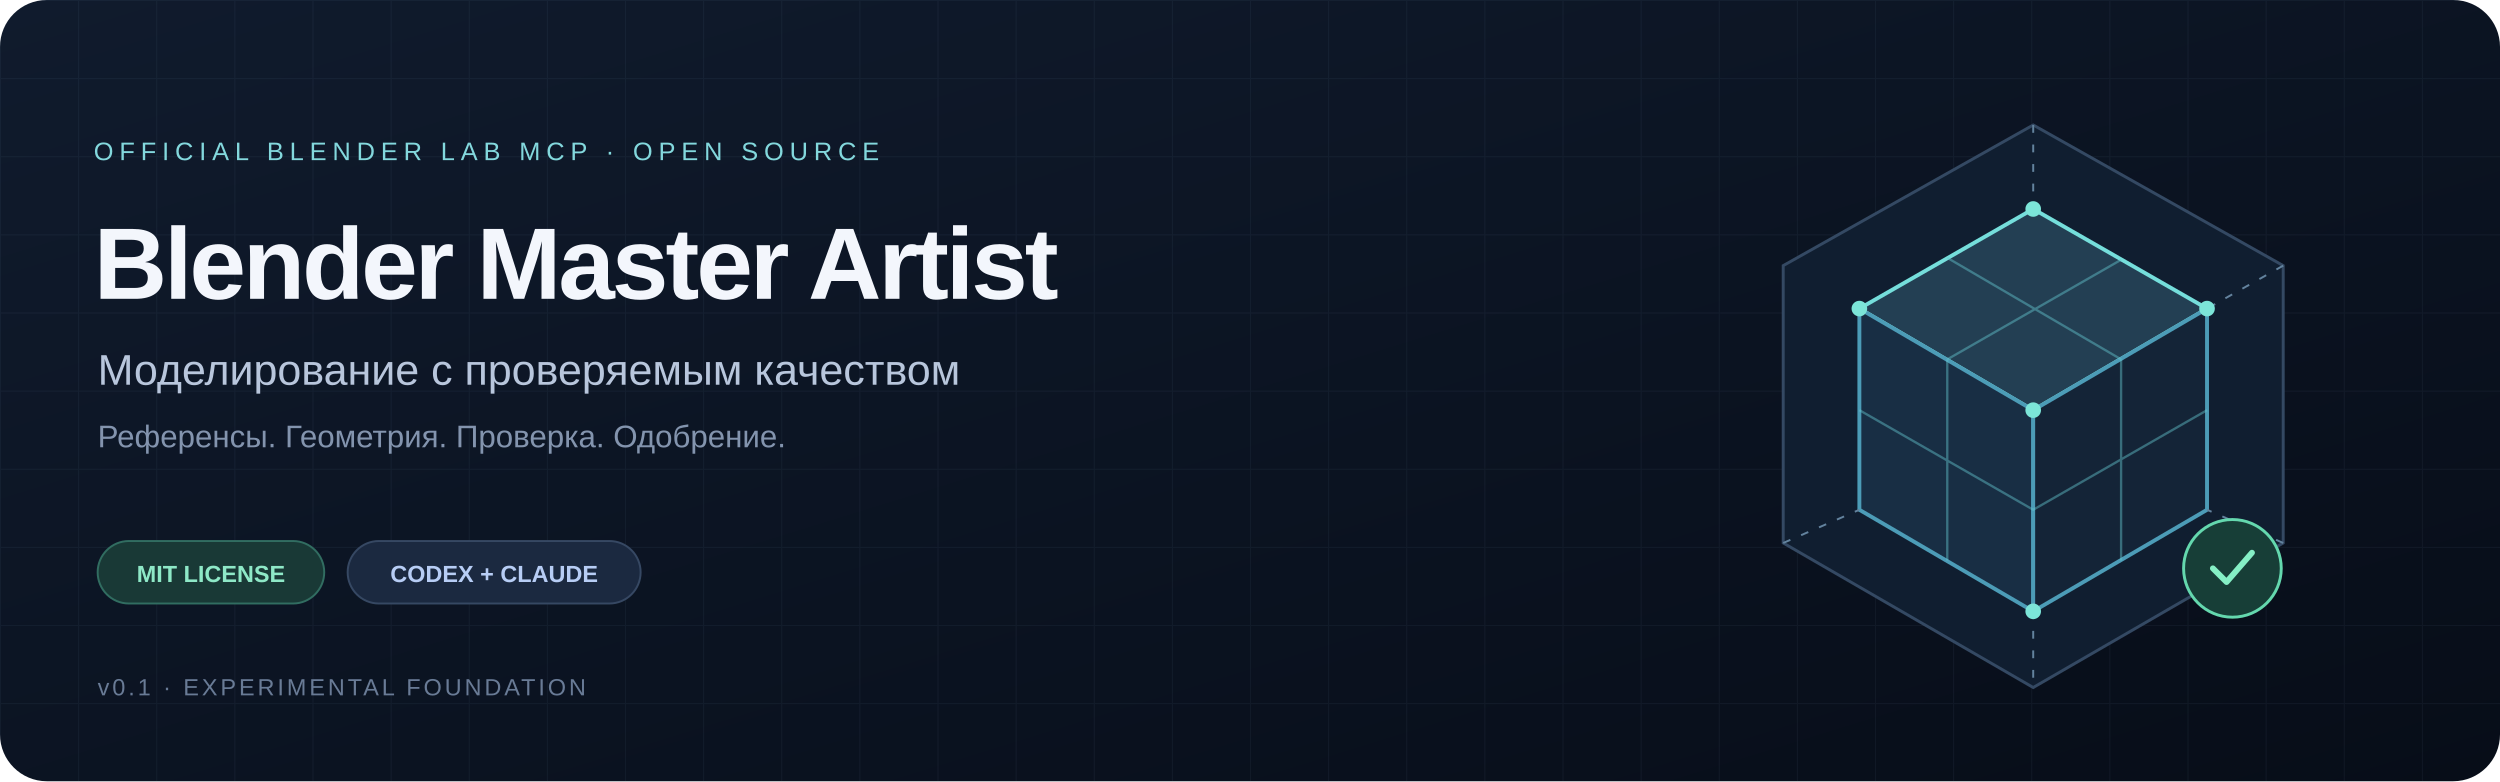
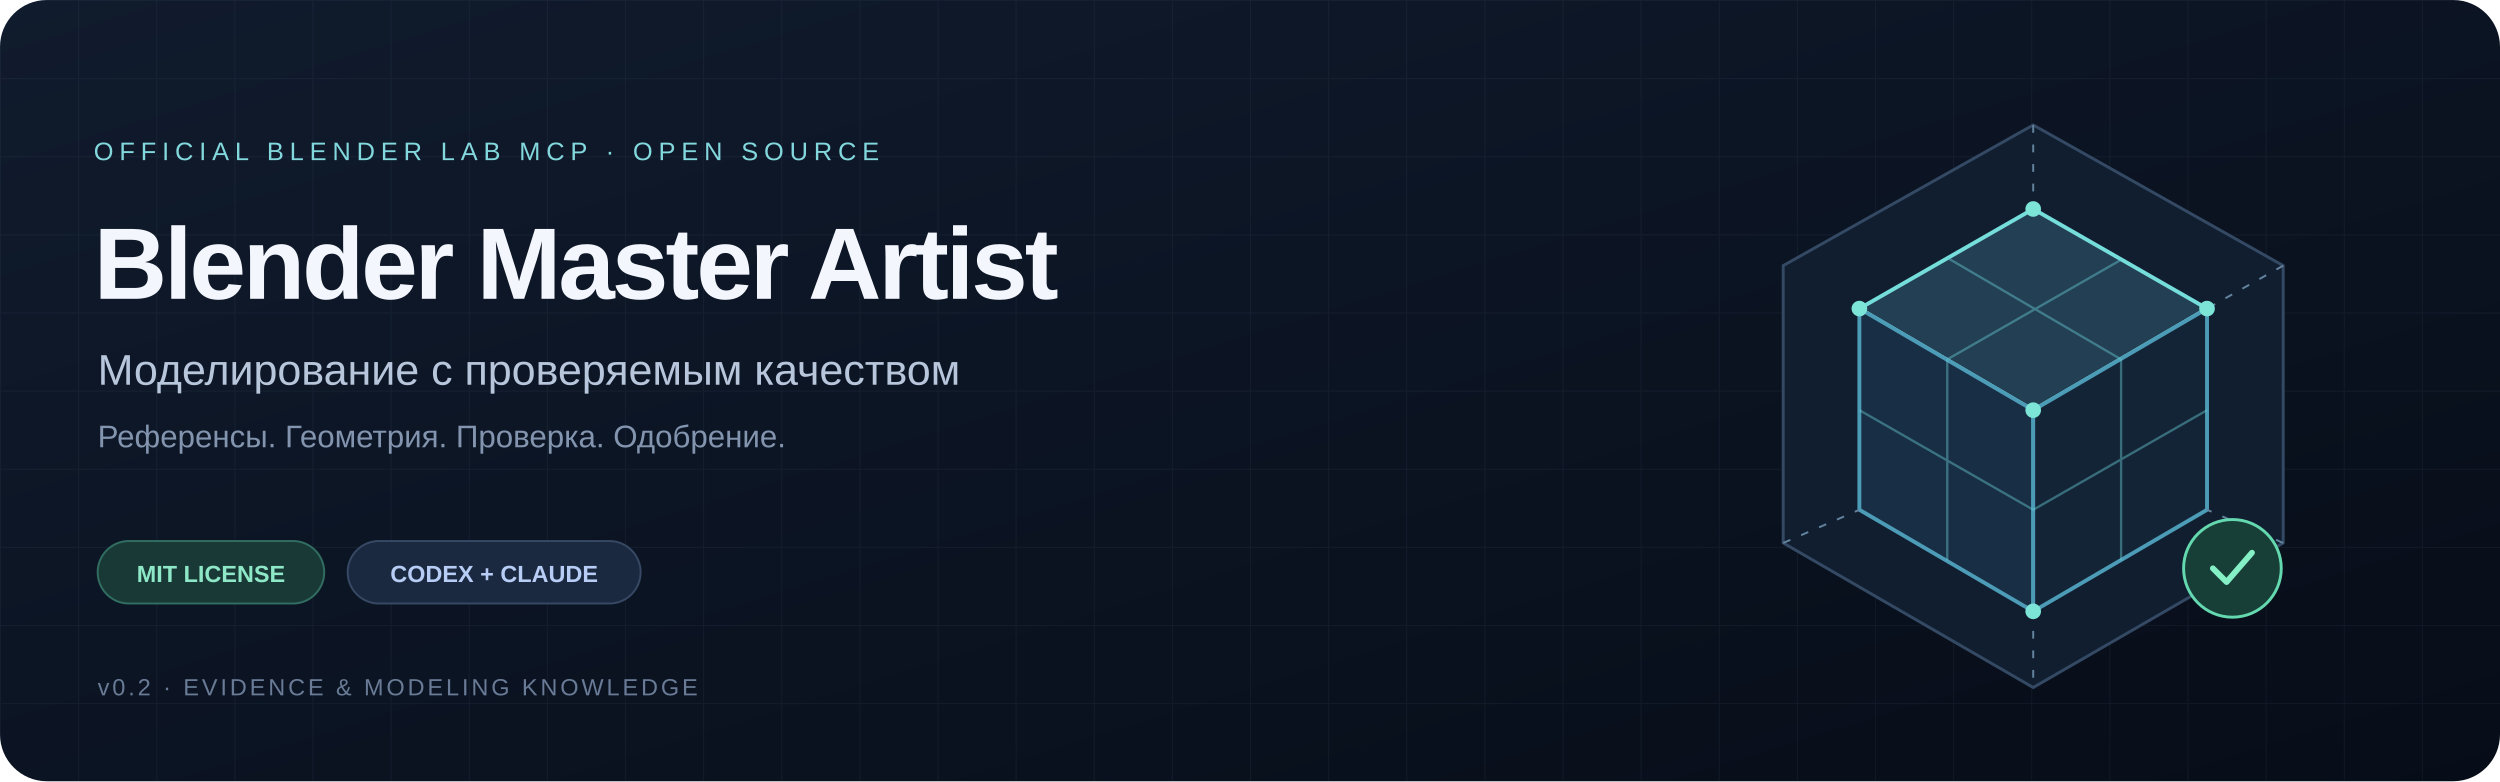
<svg xmlns="http://www.w3.org/2000/svg" width="1280" height="400" viewBox="0 0 1280 400" role="img" aria-labelledby="title desc">
  <defs>
    <linearGradient id="background" x2="1" y2="1">
      <stop stop-color="#101b2d" />
      <stop offset="1" stop-color="#070d18" />
    </linearGradient>
    <linearGradient id="accent" x2="1" y2="1">
      <stop stop-color="#62eadb" />
      <stop offset="1" stop-color="#71a7ff" />
    </linearGradient>
    <pattern id="grid" width="40" height="40" patternUnits="userSpaceOnUse">
      <path d="M40 0H0V40" fill="none" stroke="#97badc" stroke-opacity=".055" />
    </pattern>
  </defs>
  <rect width="1280" height="400" rx="24" fill="url(#background)" />
  <rect width="1280" height="400" rx="24" fill="url(#grid)" />
  <path d="M48 42H142" stroke="url(#accent)" stroke-width="4" stroke-linecap="round" />
  <g font-family="Segoe UI,Arial,sans-serif">
    <text x="48" y="82" fill="#83d8dd" font-size="13" letter-spacing="3">OFFICIAL BLENDER LAB MCP · OPEN SOURCE</text>
    <text x="48" y="153" fill="#f3f6fc" font-size="52" font-weight="700" letter-spacing="-1.5">Blender Master Artist</text>
    <text x="50" y="197" fill="#b8c6dc" font-size="22">Моделирование с проверяемым качеством</text>
    <text x="50" y="229" fill="#8394ae" font-size="16">Референсы. Геометрия. Проверка. Одобрение.</text>
    <rect x="50" y="277" width="116" height="32" rx="16" fill="#193936" stroke="#316d61" />
    <text x="108" y="298" text-anchor="middle" fill="#8ee8c7" font-size="12" font-weight="600">MIT LICENSE</text>
    <rect x="178" y="277" width="150" height="32" rx="16" fill="#1b2940" stroke="#364863" />
    <text x="253" y="298" text-anchor="middle" fill="#b7cdf5" font-size="12" font-weight="600">CODEX + CLAUDE</text>
-     <text x="50" y="356" fill="#697b96" font-size="12" letter-spacing="1.5">v0.1 · EXPERIMENTAL FOUNDATION</text>
+     <text x="50" y="356" fill="#697b96" font-size="12" letter-spacing="1.5">v0.2 · EVIDENCE &amp; MODELING KNOWLEDGE</text>
    <g transform="translate(899 48)">
      <path d="M142 16L270 88V230L142 304L14 230V88Z" fill="#101e30" stroke="#344963" stroke-width="1.5" />
      <path d="M142 59L231 110L142 162L53 110Z" fill="#233f53" stroke="#75dedb" stroke-width="2" />
      <path d="M53 110V213L142 265V162Z" fill="#182e44" stroke="#4c9cb7" stroke-width="2" />
      <path d="M142 162L231 110V213L142 265Z" fill="#142437" stroke="#4c9cb7" stroke-width="2" />
      <path d="M98 84L187 136M187 85L98 136M98 136V239M187 136V239M53 162L142 213L231 162" fill="none" stroke="#64c6ce" stroke-opacity=".45" stroke-width="1.2" />
      <path d="M142 16V59M270 88L231 110M14 230L53 213M270 230L231 213M142 265V304" fill="none" stroke="#63839e" stroke-dasharray="4 6" />
      <g fill="#7ce5d8">
        <circle cx="142" cy="59" r="4" />
        <circle cx="53" cy="110" r="4" />
        <circle cx="231" cy="110" r="4" />
        <circle cx="142" cy="162" r="4" />
        <circle cx="142" cy="265" r="4" />
      </g>
      <circle cx="244" cy="243" r="25" fill="#173e37" stroke="#64d8ae" stroke-width="1.5" />
      <path d="M234 243L241 250L254 235" fill="none" stroke="#85efc5" stroke-width="3" stroke-linecap="round" stroke-linejoin="round" />
    </g>
  </g>
</svg>
